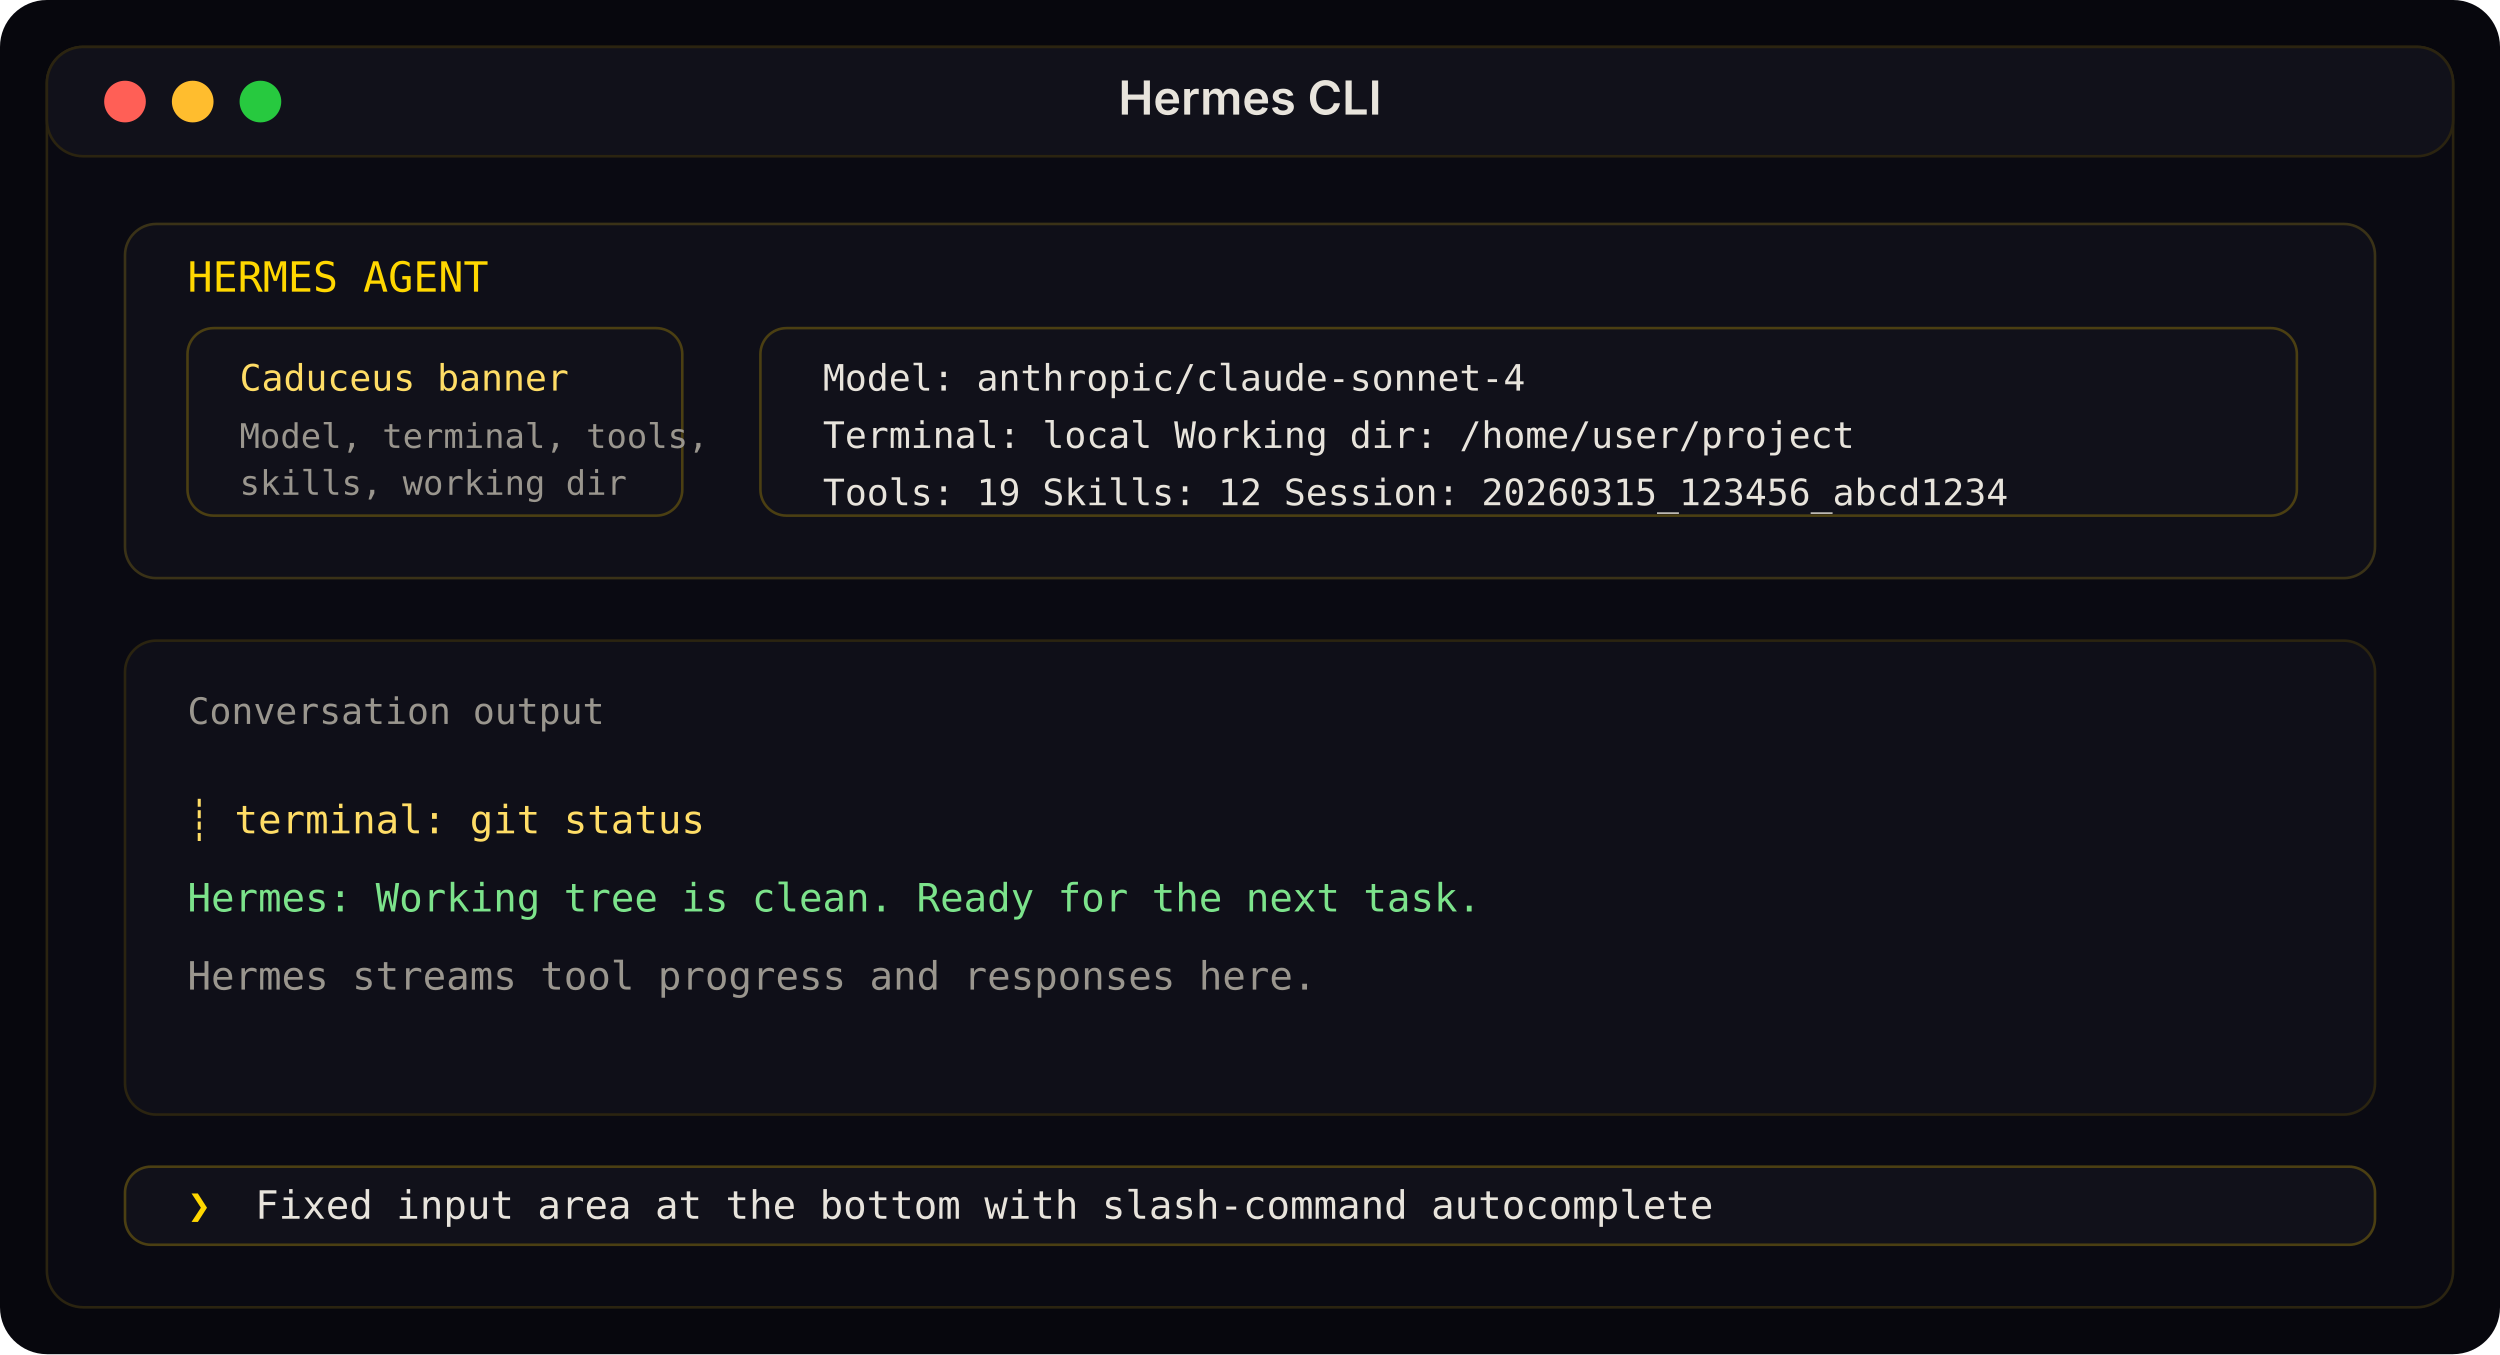
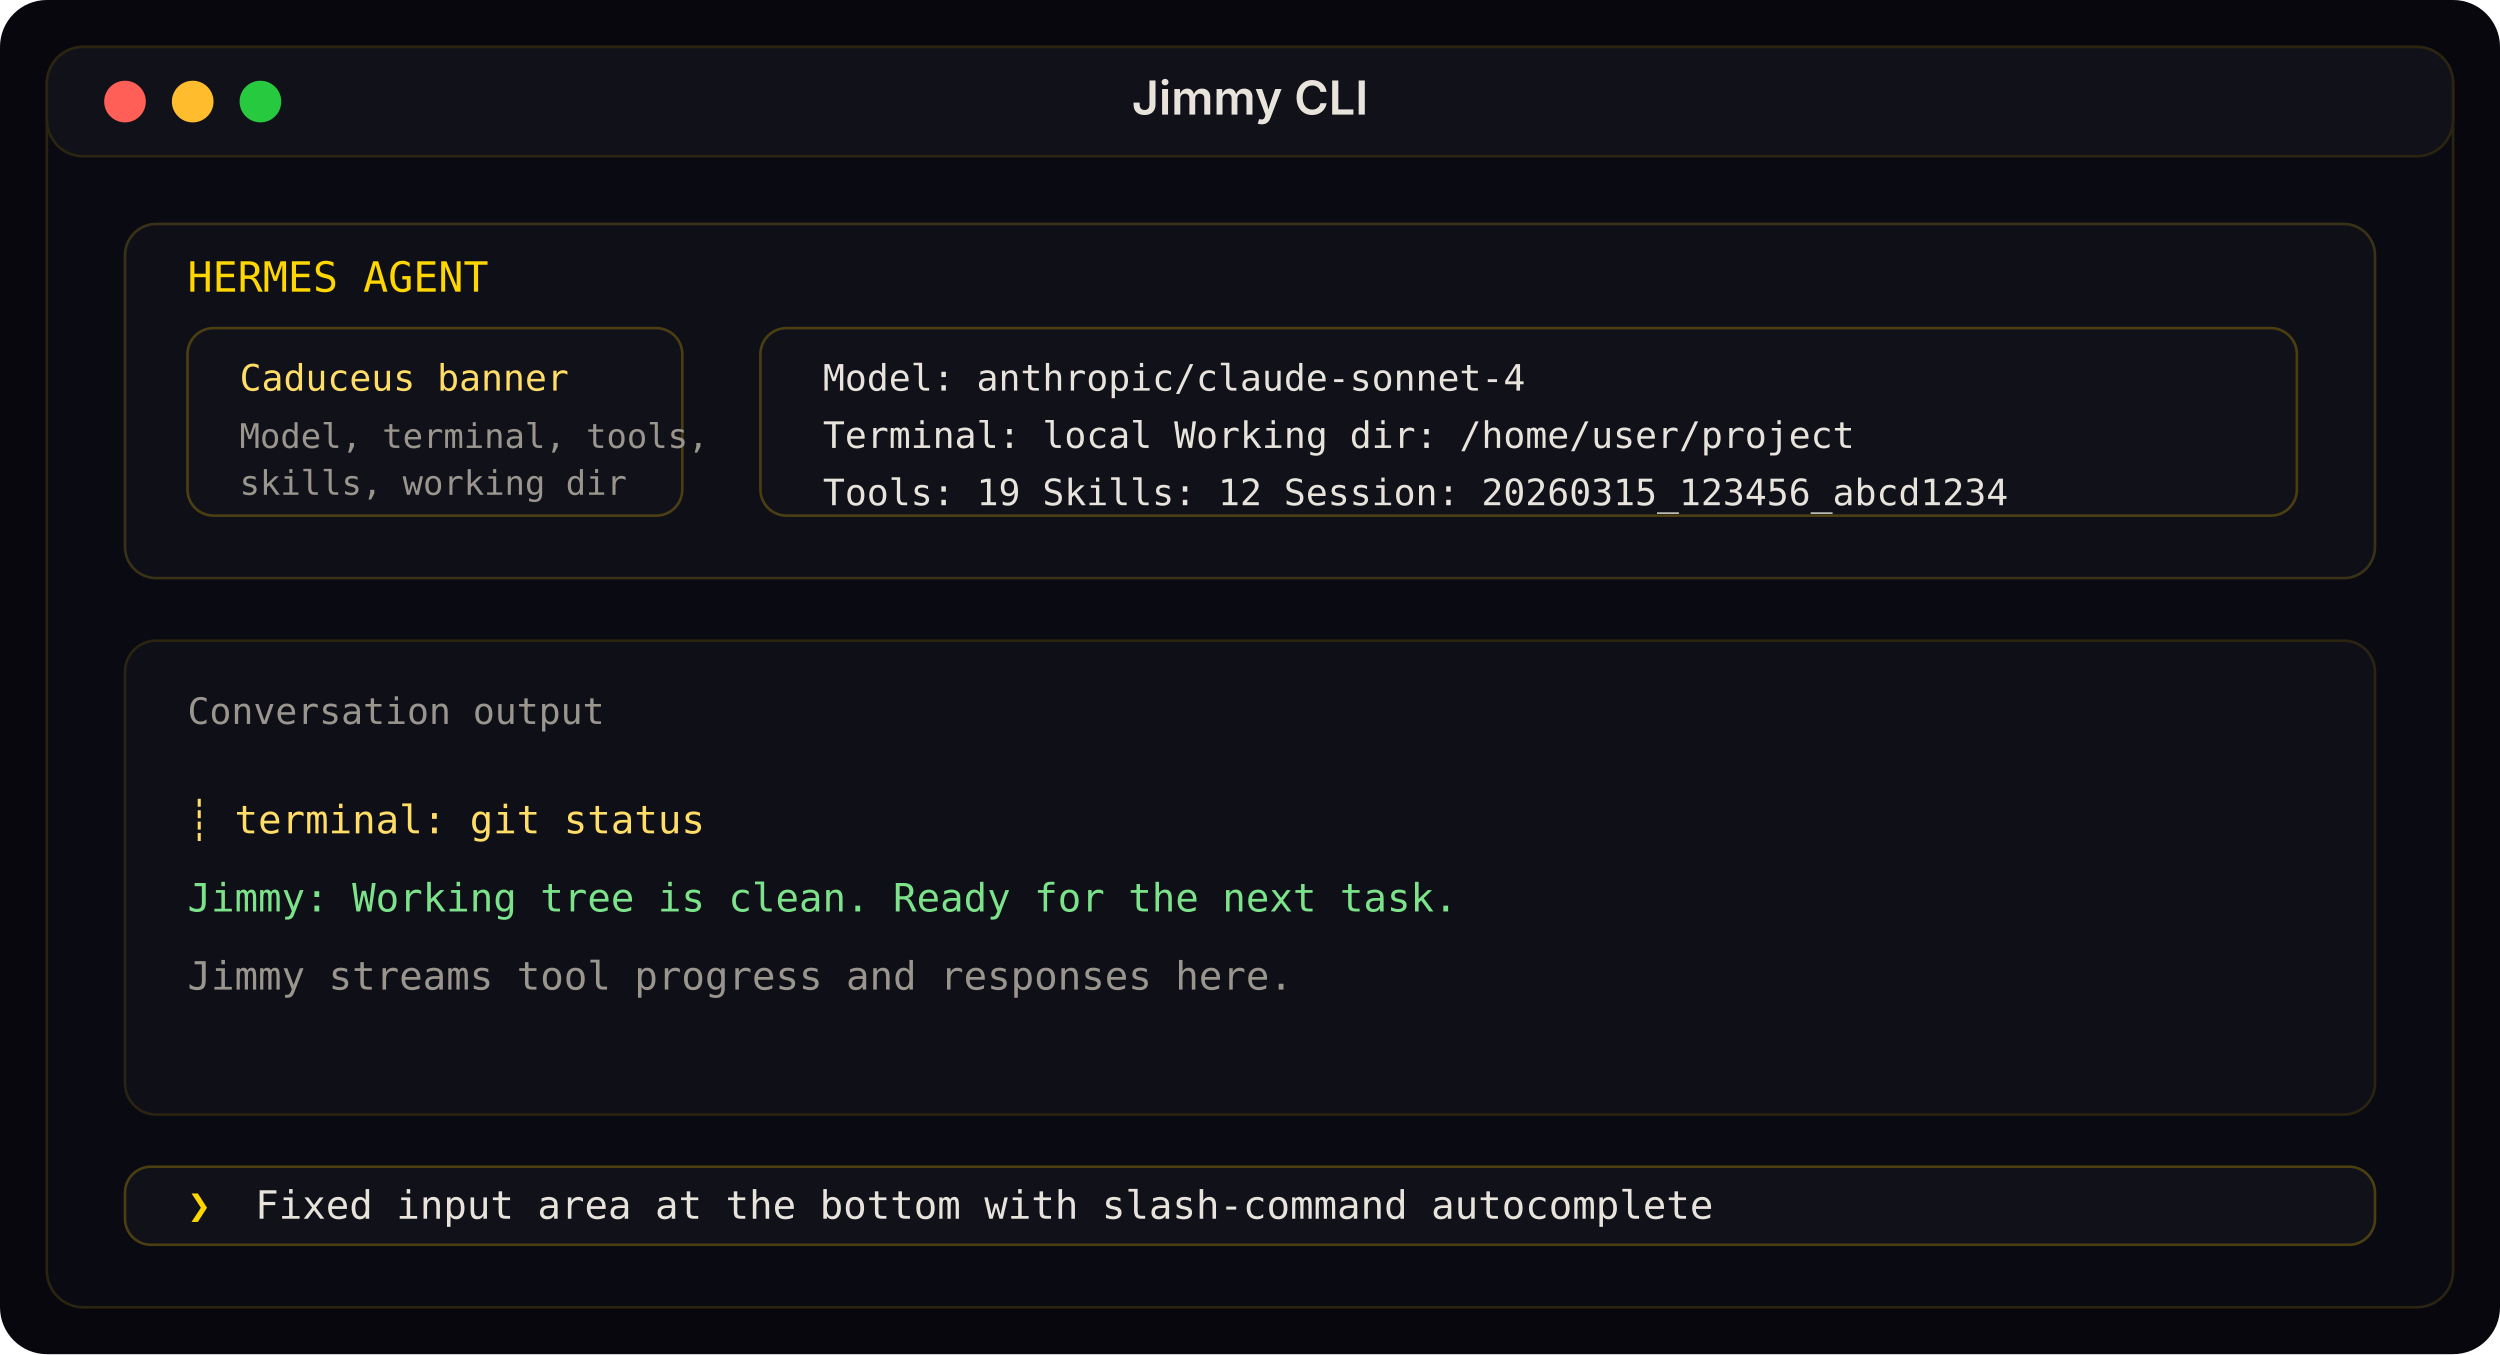
<svg xmlns="http://www.w3.org/2000/svg" width="960" height="520" viewBox="0 0 960 520" role="img" aria-labelledby="title desc">
  <rect width="960" height="520" rx="18" fill="#07070d" />
  <rect x="18" y="18" width="924" height="484" rx="14" fill="#0a0a12" stroke="#2b2410" />
  <rect x="18" y="18" width="924" height="42" rx="14" fill="#11111a" stroke="#2b2410" />
  <circle cx="48" cy="39" r="8" fill="#ff5f56" />
  <circle cx="74" cy="39" r="8" fill="#ffbd2e" />
  <circle cx="100" cy="39" r="8" fill="#27c93f" />
-   <text x="480" y="44" text-anchor="middle" fill="#e8e4dc" font-family="Inter, sans-serif" font-size="18" font-weight="600">Hermes CLI</text>
+   <text x="480" y="44" text-anchor="middle" fill="#e8e4dc" font-family="Inter, sans-serif" font-size="18" font-weight="600">Jimmy CLI</text>
  <rect x="48" y="86" width="864" height="136" rx="12" fill="#0f0f18" stroke="#3a3217" />
  <text x="72" y="112" fill="#ffd700" font-family="JetBrains Mono, monospace" font-size="16">HERMES AGENT</text>
  <rect x="72" y="126" width="190" height="72" rx="10" fill="#11111a" stroke="#4b3f12" />
  <text x="92" y="150" fill="#ffdd66" font-family="JetBrains Mono, monospace" font-size="14">Caduceus banner</text>
  <text x="92" y="172" fill="#9a968e" font-family="JetBrains Mono, monospace" font-size="13">Model, terminal, tools,</text>
  <text x="92" y="190" fill="#9a968e" font-family="JetBrains Mono, monospace" font-size="13">skills, working dir</text>
  <rect x="292" y="126" width="590" height="72" rx="10" fill="#11111a" stroke="#4b3f12" />
  <text x="316" y="150" fill="#e8e4dc" font-family="JetBrains Mono, monospace" font-size="14">Model: anthropic/claude-sonnet-4</text>
  <text x="316" y="172" fill="#e8e4dc" font-family="JetBrains Mono, monospace" font-size="14">Terminal: local   Working dir: /home/user/project</text>
  <text x="316" y="194" fill="#e8e4dc" font-family="JetBrains Mono, monospace" font-size="14">Tools: 19   Skills: 12   Session: 20260315_123456_abcd1234</text>
  <rect x="48" y="246" width="864" height="182" rx="12" fill="#0f0f18" stroke="#2b2410" />
  <text x="72" y="278" fill="#9a968e" font-family="JetBrains Mono, monospace" font-size="14">Conversation output</text>
  <text x="72" y="320" fill="#ffdd66" font-family="JetBrains Mono, monospace" font-size="15">┊ terminal: git status</text>
-   <text x="72" y="350" fill="#7ce38b" font-family="JetBrains Mono, monospace" font-size="15">Hermes: Working tree is clean. Ready for the next task.</text>
-   <text x="72" y="380" fill="#9a968e" font-family="JetBrains Mono, monospace" font-size="15">Hermes streams tool progress and responses here.</text>
+   <text x="72" y="350" fill="#7ce38b" font-family="JetBrains Mono, monospace" font-size="15">Jimmy: Working tree is clean. Ready for the next task.</text>
+   <text x="72" y="380" fill="#9a968e" font-family="JetBrains Mono, monospace" font-size="15">Jimmy streams tool progress and responses here.</text>
  <rect x="48" y="448" width="864" height="30" rx="10" fill="#11111a" stroke="#4b3f12" />
  <text x="72" y="468" fill="#ffd700" font-family="JetBrains Mono, monospace" font-size="15">❯</text>
  <text x="98" y="468" fill="#e8e4dc" font-family="JetBrains Mono, monospace" font-size="15">Fixed input area at the bottom with slash-command autocomplete</text>
</svg>
